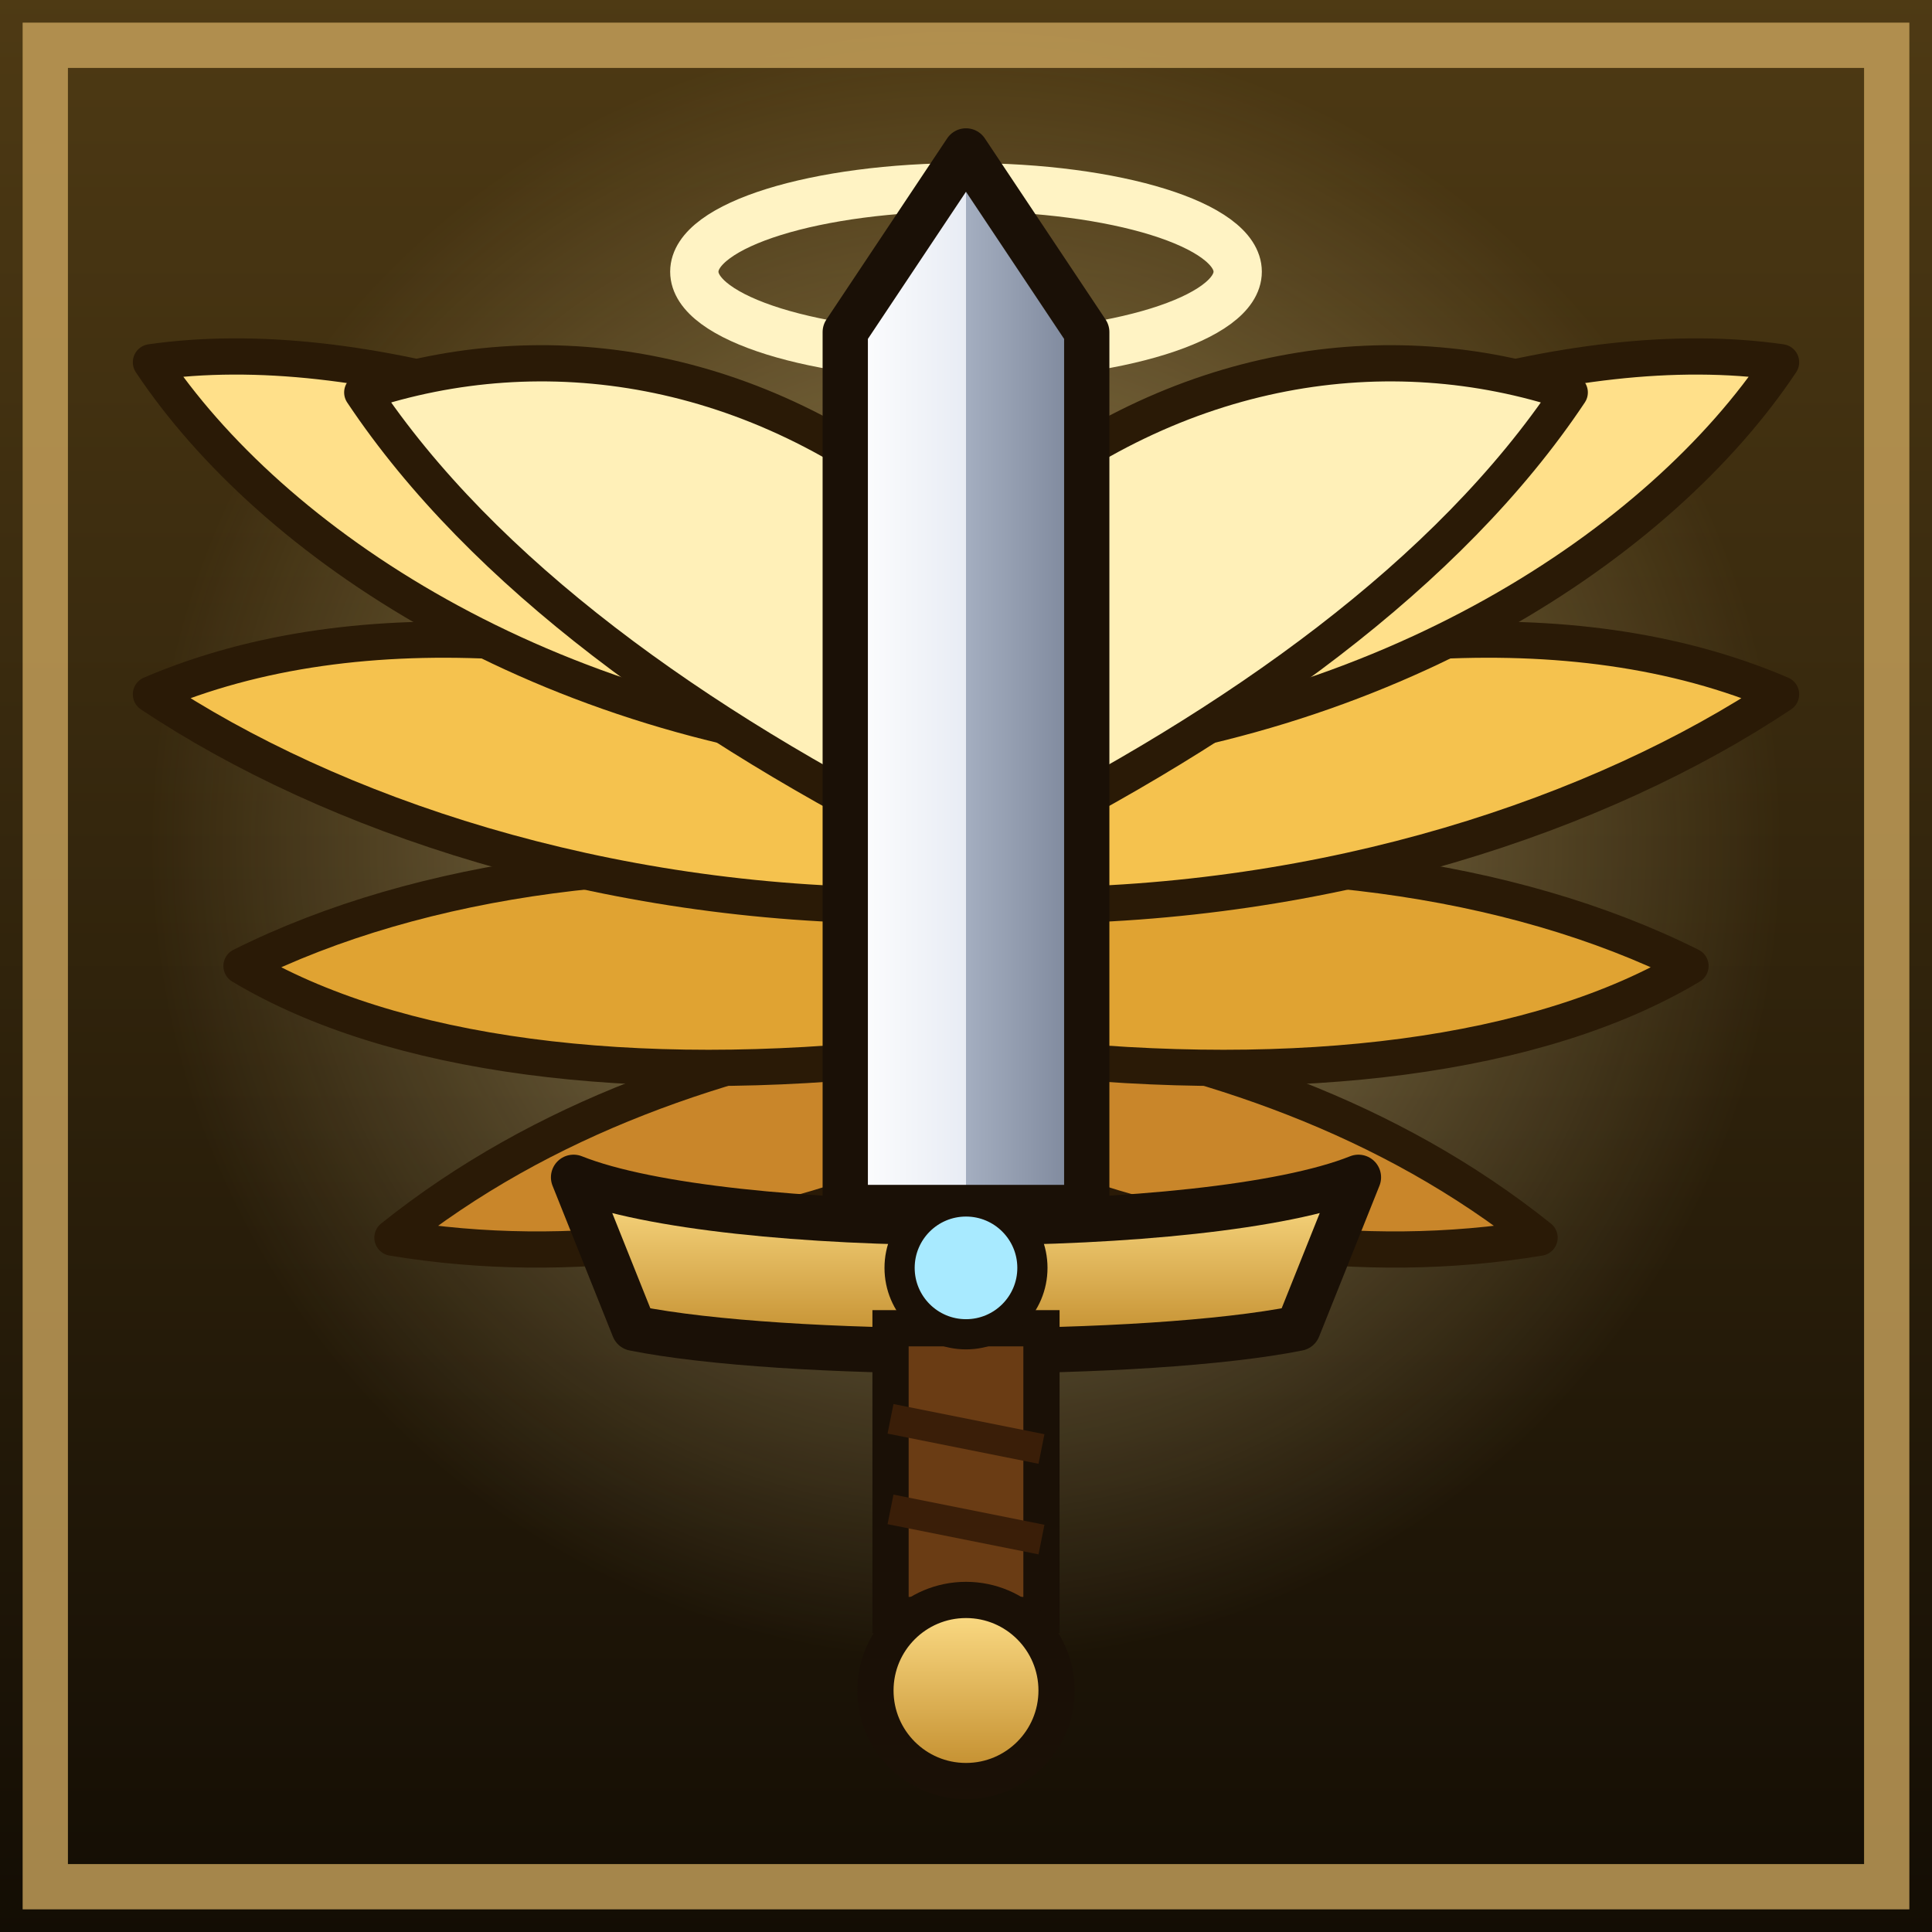
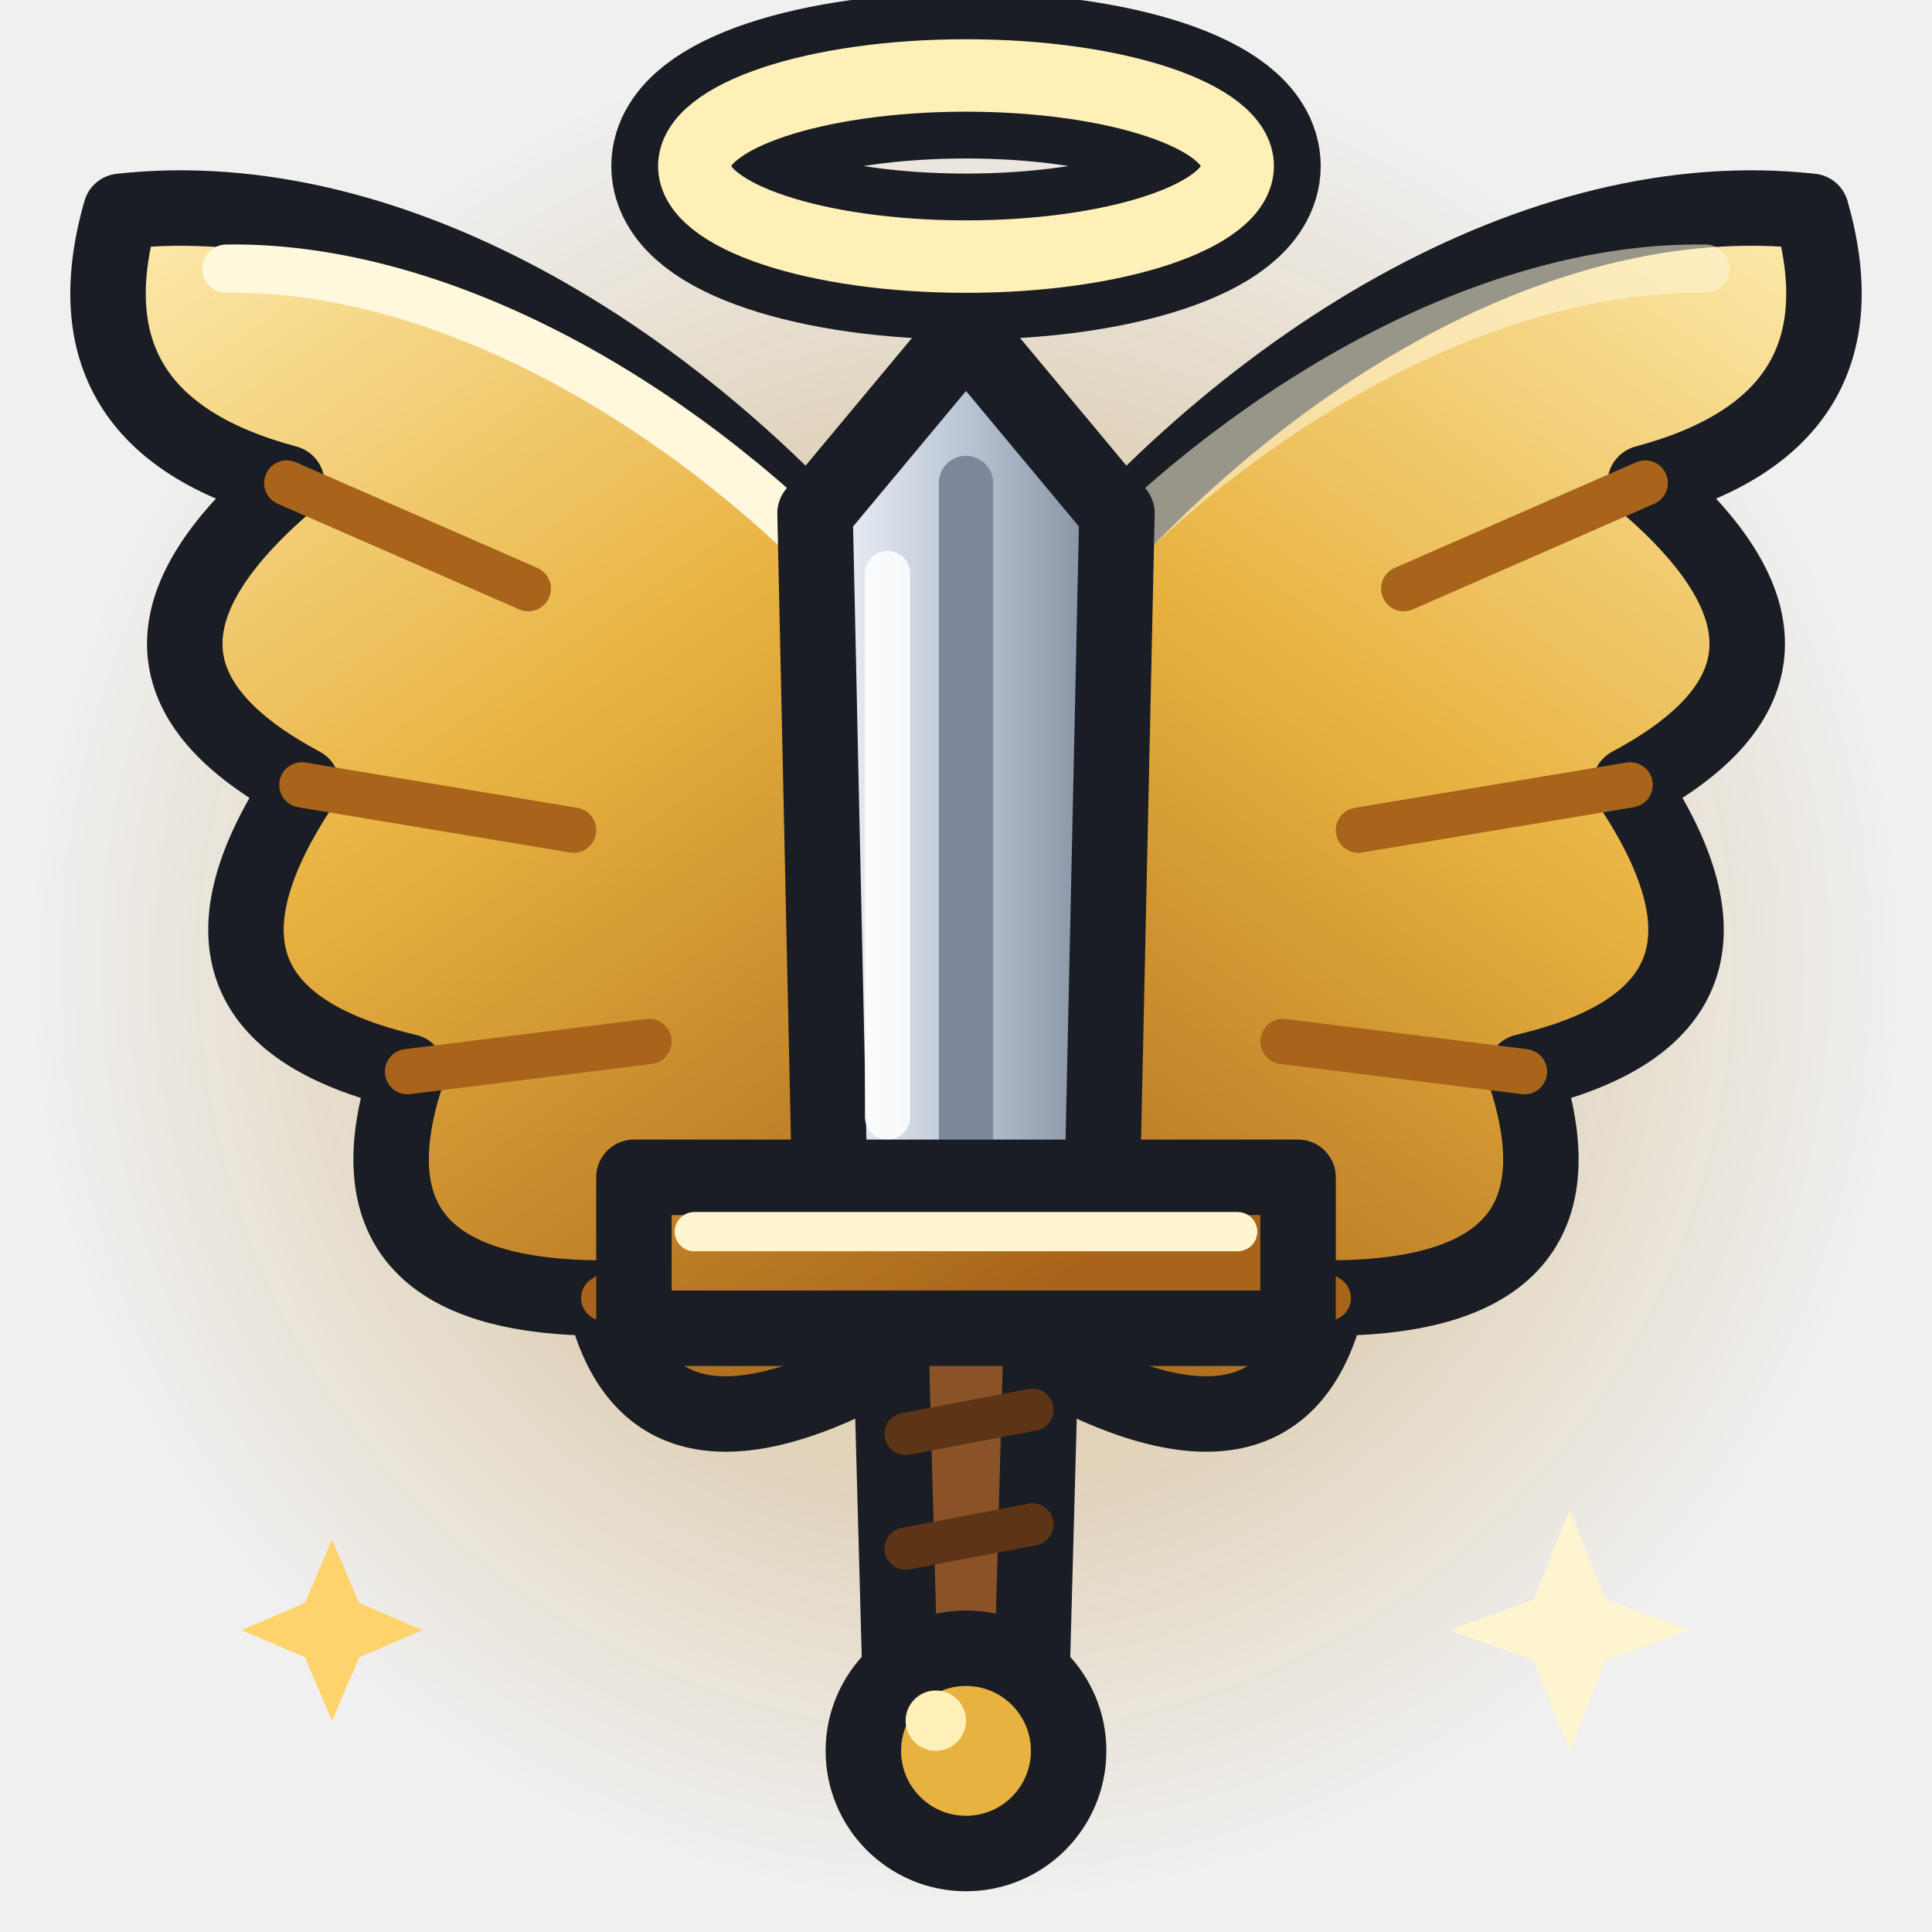
<svg xmlns="http://www.w3.org/2000/svg" width="128" height="128" viewBox="0 0 64 64">
  <defs>
-     <linearGradient id="bg" x1="0" y1="0" x2="0" y2="1">
-       <stop offset="0" stop-color="#4e3a14" />
-       <stop offset="1" stop-color="#130d04" />
+     <radialGradient id="aura" cx="32" cy="32" r="31" gradientUnits="userSpaceOnUse">
+       <stop offset="0" stop-color="#ffd35a" stop-opacity="0.6" />
+       <stop offset="0.6" stop-color="#b07a1a" stop-opacity="0.22" />
+       <stop offset="1" stop-color="#b07a1a" stop-opacity="0" />
+     </radialGradient>
+     <linearGradient id="gold" x1="2" y1="6" x2="30" y2="46" gradientUnits="userSpaceOnUse">
+       <stop offset="0" stop-color="#fff0b8" />
+       <stop offset="0.5" stop-color="#e8b240" />
+       <stop offset="1" stop-color="#a8641a" />
    </linearGradient>
-     <linearGradient id="blade" x1="0" y1="0" x2="1" y2="0">
-       <stop offset="0" stop-color="#ffffff" />
-       <stop offset="0.5" stop-color="#e8ecf4" />
-       <stop offset="0.5" stop-color="#a4aec0" />
-       <stop offset="1" stop-color="#7a8498" />
+     <linearGradient id="blade" x1="27" y1="0" x2="37" y2="0" gradientUnits="userSpaceOnUse">
+       <stop offset="0" stop-color="#f4f7fb" />
+       <stop offset="0.5" stop-color="#b9c4d4" />
+       <stop offset="1" stop-color="#7c8799" />
    </linearGradient>
-     <linearGradient id="gold" x1="0" y1="0" x2="0" y2="1">
-       <stop offset="0" stop-color="#ffe08a" />
-       <stop offset="1" stop-color="#c08a2a" />
-     </linearGradient>
-     <radialGradient id="aura">
-       <stop offset="0" stop-color="#ffe9a8" stop-opacity="0.5" />
-       <stop offset="1" stop-color="#ffe9a8" stop-opacity="0" />
-     </radialGradient>
  </defs>
-   <rect width="64" height="64" fill="url(#bg)" />
-   <circle cx="32" cy="28" r="27" fill="url(#aura)" />
-   <g stroke="#2a1a06" stroke-width="1.2" stroke-linejoin="round">
-     <path d="M 30 34 C 24 35 18 37 13 41 C 19 42 25 41 30 39 Z M 34 34 C 40 35 46 37 51 41 C 45 42 39 41 34 39 Z" fill="#c9862a" />
-     <path d="M 30 29 C 22 28 14 29 8 32 C 13 35 21 36 30 35 Z M 34 29 C 42 28 50 29 56 32 C 51 35 43 36 34 35 Z" fill="#e0a332" />
-     <path d="M 30 24 C 21 21 12 20 5 23 C 11 27 20 30 30 30 Z M 34 24 C 43 21 52 20 59 23 C 53 27 44 30 34 30 Z" fill="#f5c24e" />
-     <path d="M 30 19 C 21 14 12 11 5 12 C 9 18 18 24 30 25 Z M 34 19 C 43 14 52 11 59 12 C 55 18 46 24 34 25 Z" fill="#ffe08a" />
-     <path d="M 31 17 C 25 12 18 11 12 13 C 16 19 23 24 31 28 Z M 33 17 C 39 12 46 11 52 13 C 48 19 41 24 33 28 Z" fill="#fff0b8" />
+   <circle cx="32" cy="32" r="31" fill="url(#aura)" />
+   <g>
+     <path d="M 30 21 C 23 12 13 6 4 7 Q 2 14 9.5 16 Q 2.5 22 10 26 Q 5 33.5 13.5 35.5 Q 11 43 20 43 Q 21.5 49.5 29.5 45 Z" fill="url(#gold)" stroke="#1a1d24" stroke-width="2.5" stroke-linejoin="round" />
+     <path d="M 9.5 16 L 17.5 19.5 M 10 26 L 19 27.5 M 13.5 35.5 L 21.5 34.5 M 20 43 L 25.5 39.5" fill="none" stroke="#a8641a" stroke-width="1.5" stroke-linecap="round" />
+     <path d="M 27.5 18.6 C 21.5 12.6 14 8.8 7.5 8.9" fill="none" stroke="#fff8dc" stroke-width="1.6" stroke-linecap="round" />
  </g>
-   <ellipse cx="32" cy="9" rx="9" ry="2.8" fill="none" stroke="#fff3c4" stroke-width="1.6" />
-   <polygon points="32,5 36,11 36,40 28,40 28,11" fill="url(#blade)" stroke="#1a1006" stroke-width="1.5" stroke-linejoin="round" />
-   <path d="M 19 39 C 24 41 40 41 45 39 L 43 44 C 38 45 26 45 21 44 Z" fill="url(#gold)" stroke="#1a1006" stroke-width="1.5" stroke-linejoin="round" />
-   <rect x="29.5" y="44" width="5" height="9.5" fill="#6a3c14" stroke="#1a1006" stroke-width="1.2" />
-   <path d="M 29.5 47 L 34.5 48 M 29.5 50 L 34.5 51" stroke="#3a1e08" stroke-width="1" />
-   <circle cx="32" cy="42" r="2.2" fill="#a8eaff" stroke="#1a1006" stroke-width="1" />
-   <circle cx="32" cy="56" r="3" fill="url(#gold)" stroke="#1a1006" stroke-width="1.2" />
-   <rect x="1.5" y="1.5" width="61" height="61" fill="none" stroke="#c9a45c" stroke-width="1.5" opacity="0.8" />
+   <g transform="translate(64 0) scale(-1 1)">
+     <path d="M 30 21 C 23 12 13 6 4 7 Q 2 14 9.5 16 Q 2.5 22 10 26 Q 5 33.5 13.5 35.5 Q 11 43 20 43 Q 21.5 49.5 29.5 45 Z" fill="url(#gold)" stroke="#1a1d24" stroke-width="2.5" stroke-linejoin="round" />
+     <path d="M 9.5 16 L 17.5 19.5 M 10 26 L 19 27.5 M 13.5 35.5 L 21.5 34.5 M 20 43 L 25.5 39.5" fill="none" stroke="#a8641a" stroke-width="1.5" stroke-linecap="round" />
+     <path d="M 27.5 18.6 C 21.5 12.6 14 8.8 7.5 8.9" fill="none" stroke="#fff8dc" stroke-width="1.6" stroke-linecap="round" opacity="0.55" />
+   </g>
+   <path d="M 32 11 L 37 17 L 36.5 40 L 27.5 40 L 27 17 Z" fill="url(#blade)" stroke="#1a1d24" stroke-width="2.5" stroke-linejoin="round" />
+   <path d="M 32 16 L 32 38" stroke="#7c8799" stroke-width="1.8" stroke-linecap="round" />
+   <path d="M 29.4 19 L 29.4 37" stroke="#ffffff" stroke-width="1.5" stroke-linecap="round" opacity="0.85" />
+   <path d="M 21 39 L 43 39 L 43 44 L 21 44 Z" fill="url(#gold)" stroke="#1a1d24" stroke-width="2.5" stroke-linejoin="round" />
+   <path d="M 23 40.8 L 41 40.8" stroke="#fff4d0" stroke-width="1.3" stroke-linecap="round" />
+   <path d="M 29.5 44 L 34.5 44 L 34.2 55 L 29.8 55 Z" fill="#8a5327" stroke="#1a1d24" stroke-width="2.5" stroke-linejoin="round" />
+   <path d="M 30 47.5 L 34.2 46.7 M 30 51.3 L 34.2 50.5" stroke="#5d3516" stroke-width="1.4" stroke-linecap="round" />
+   <circle cx="32" cy="58" r="3.4" fill="#e8b240" stroke="#1a1d24" stroke-width="2.5" />
+   <circle cx="31" cy="57" r="1" fill="#fff0b8" />
+   <ellipse cx="32" cy="5.5" rx="9" ry="3" fill="none" stroke="#1a1d24" stroke-width="5.5" />
+   <ellipse cx="32" cy="5.5" rx="9" ry="3" fill="none" stroke="#fff0b8" stroke-width="2.4" />
+   <path d="M 52 50 L 53.2 53 L 56 54 L 53.2 55 L 52 58 L 50.8 55 L 48 54 L 50.8 53 Z" fill="#fff4d0" />
+   <path d="M 11 51 L 11.9 53.1 L 14 54 L 11.9 54.9 L 11 57 L 10.1 54.9 L 8 54 L 10.1 53.1 Z" fill="#ffd36b" />
</svg>
